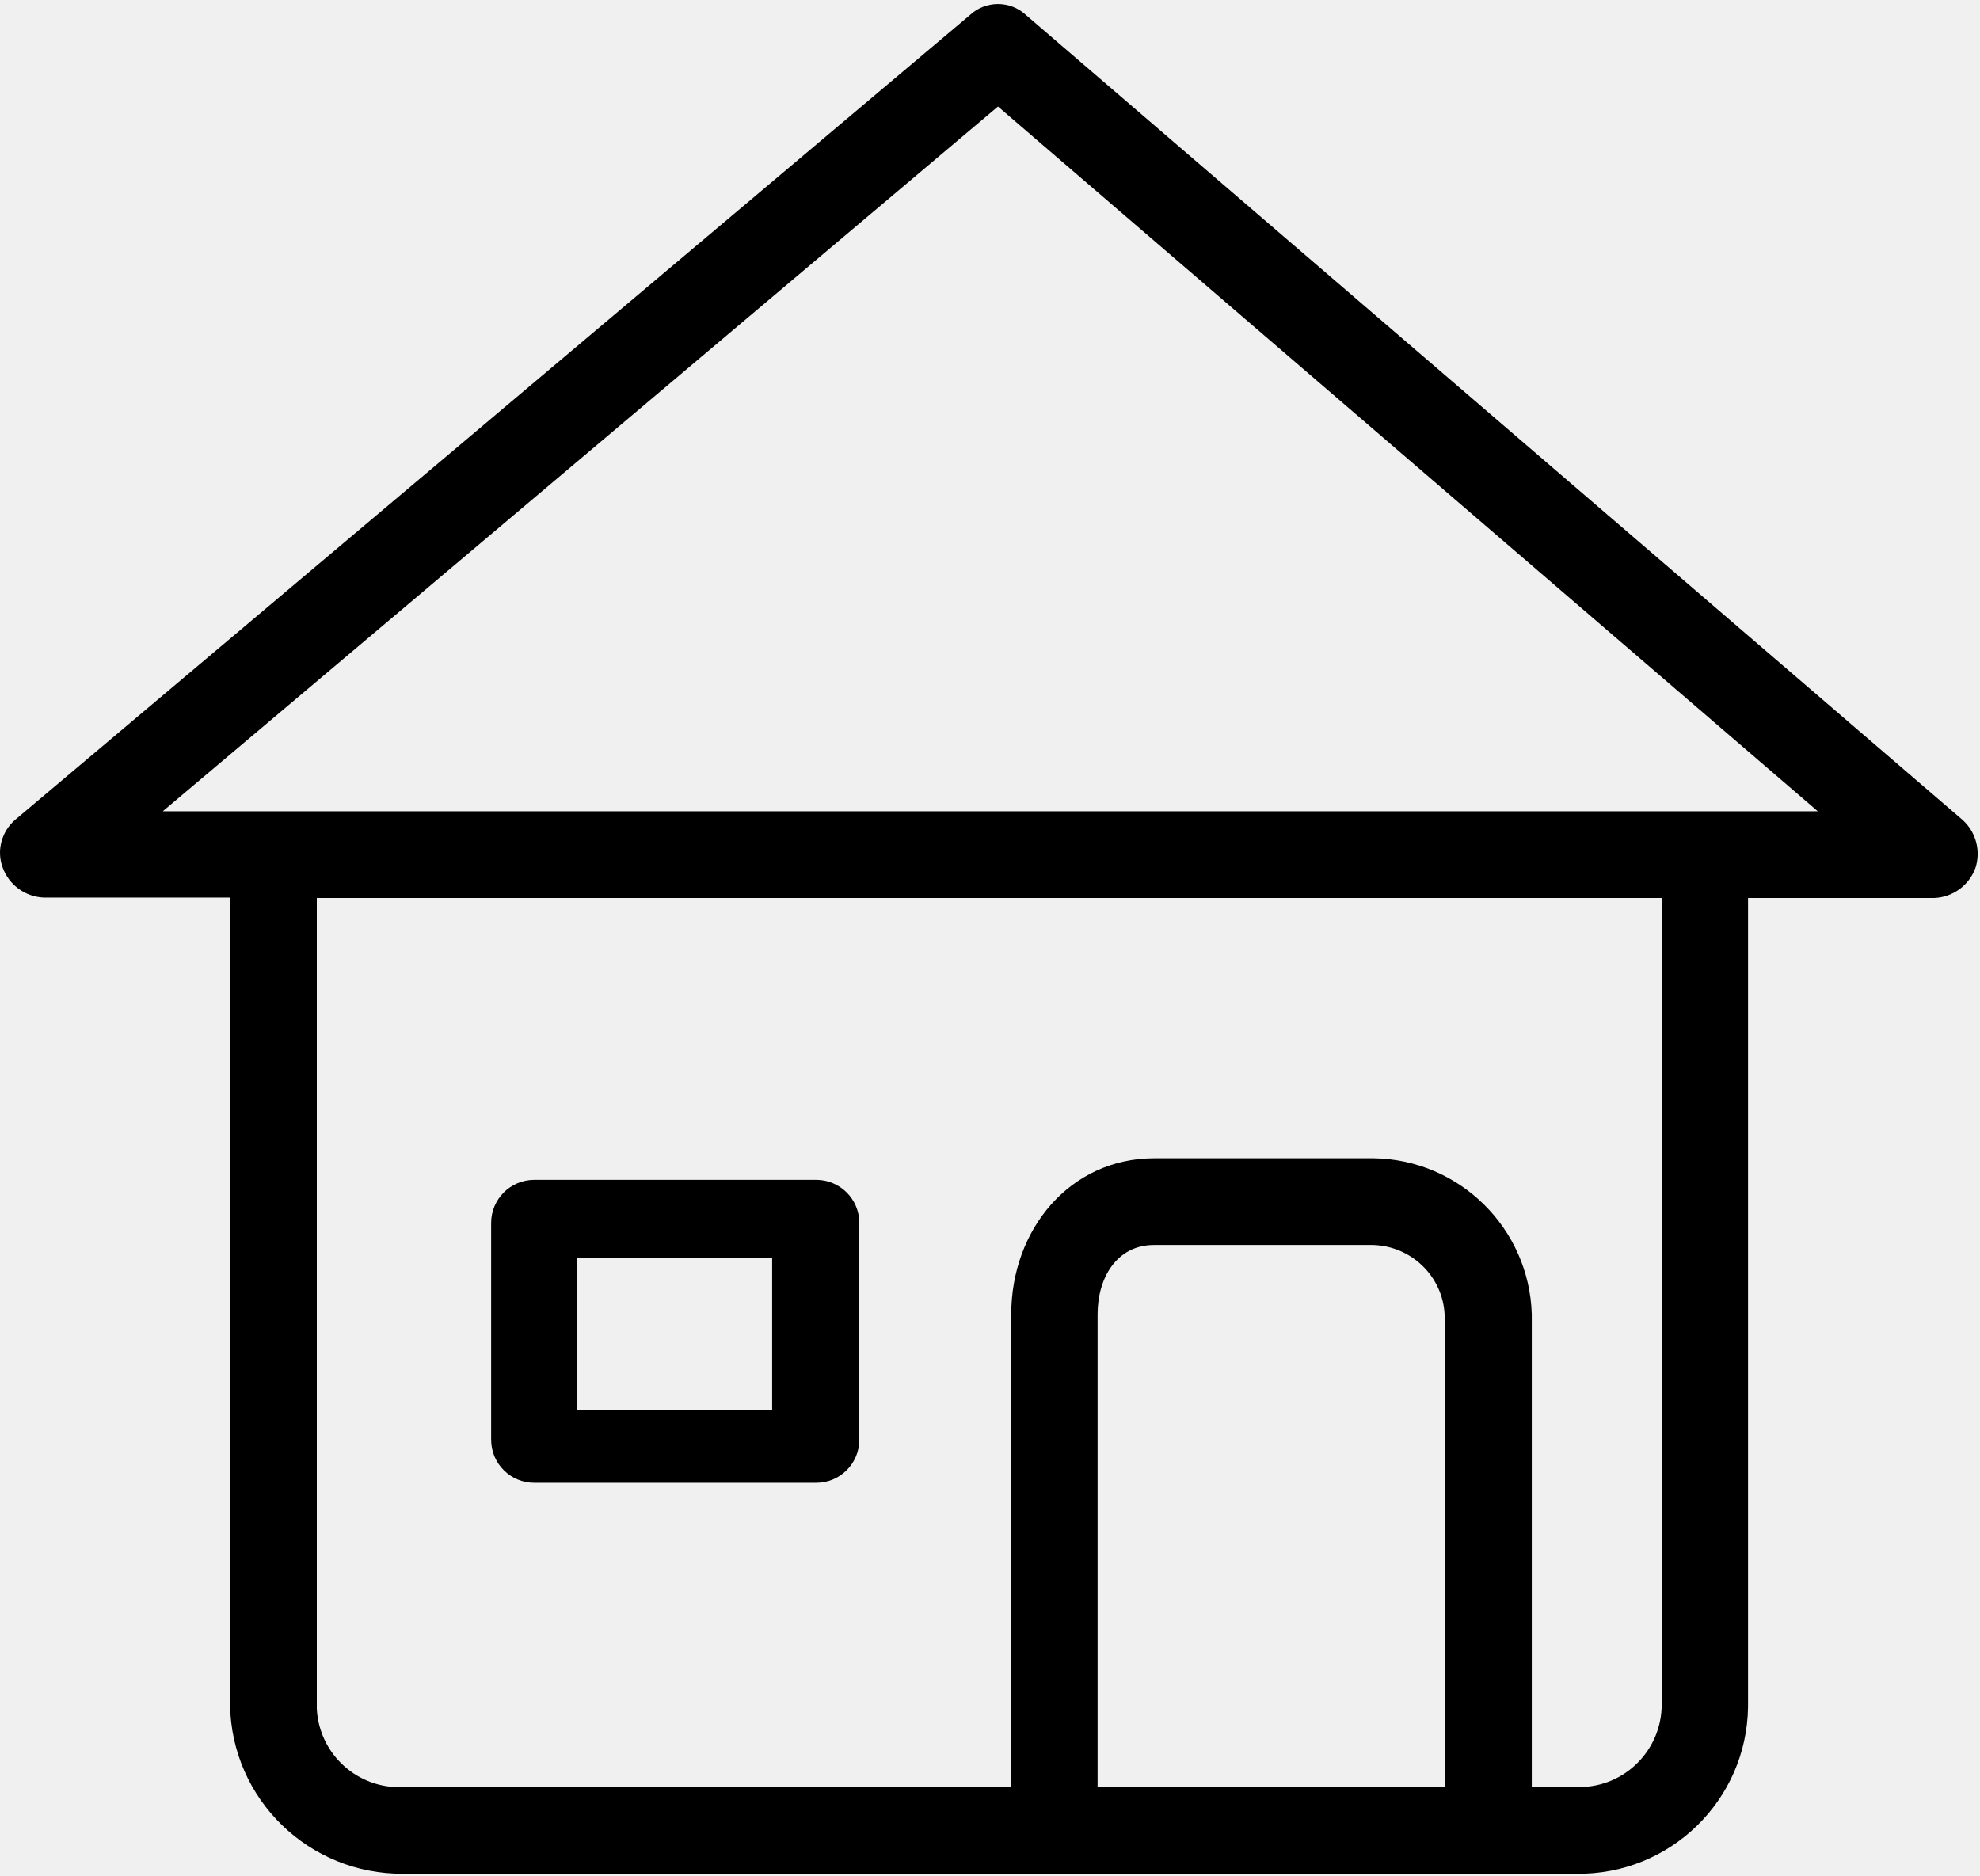
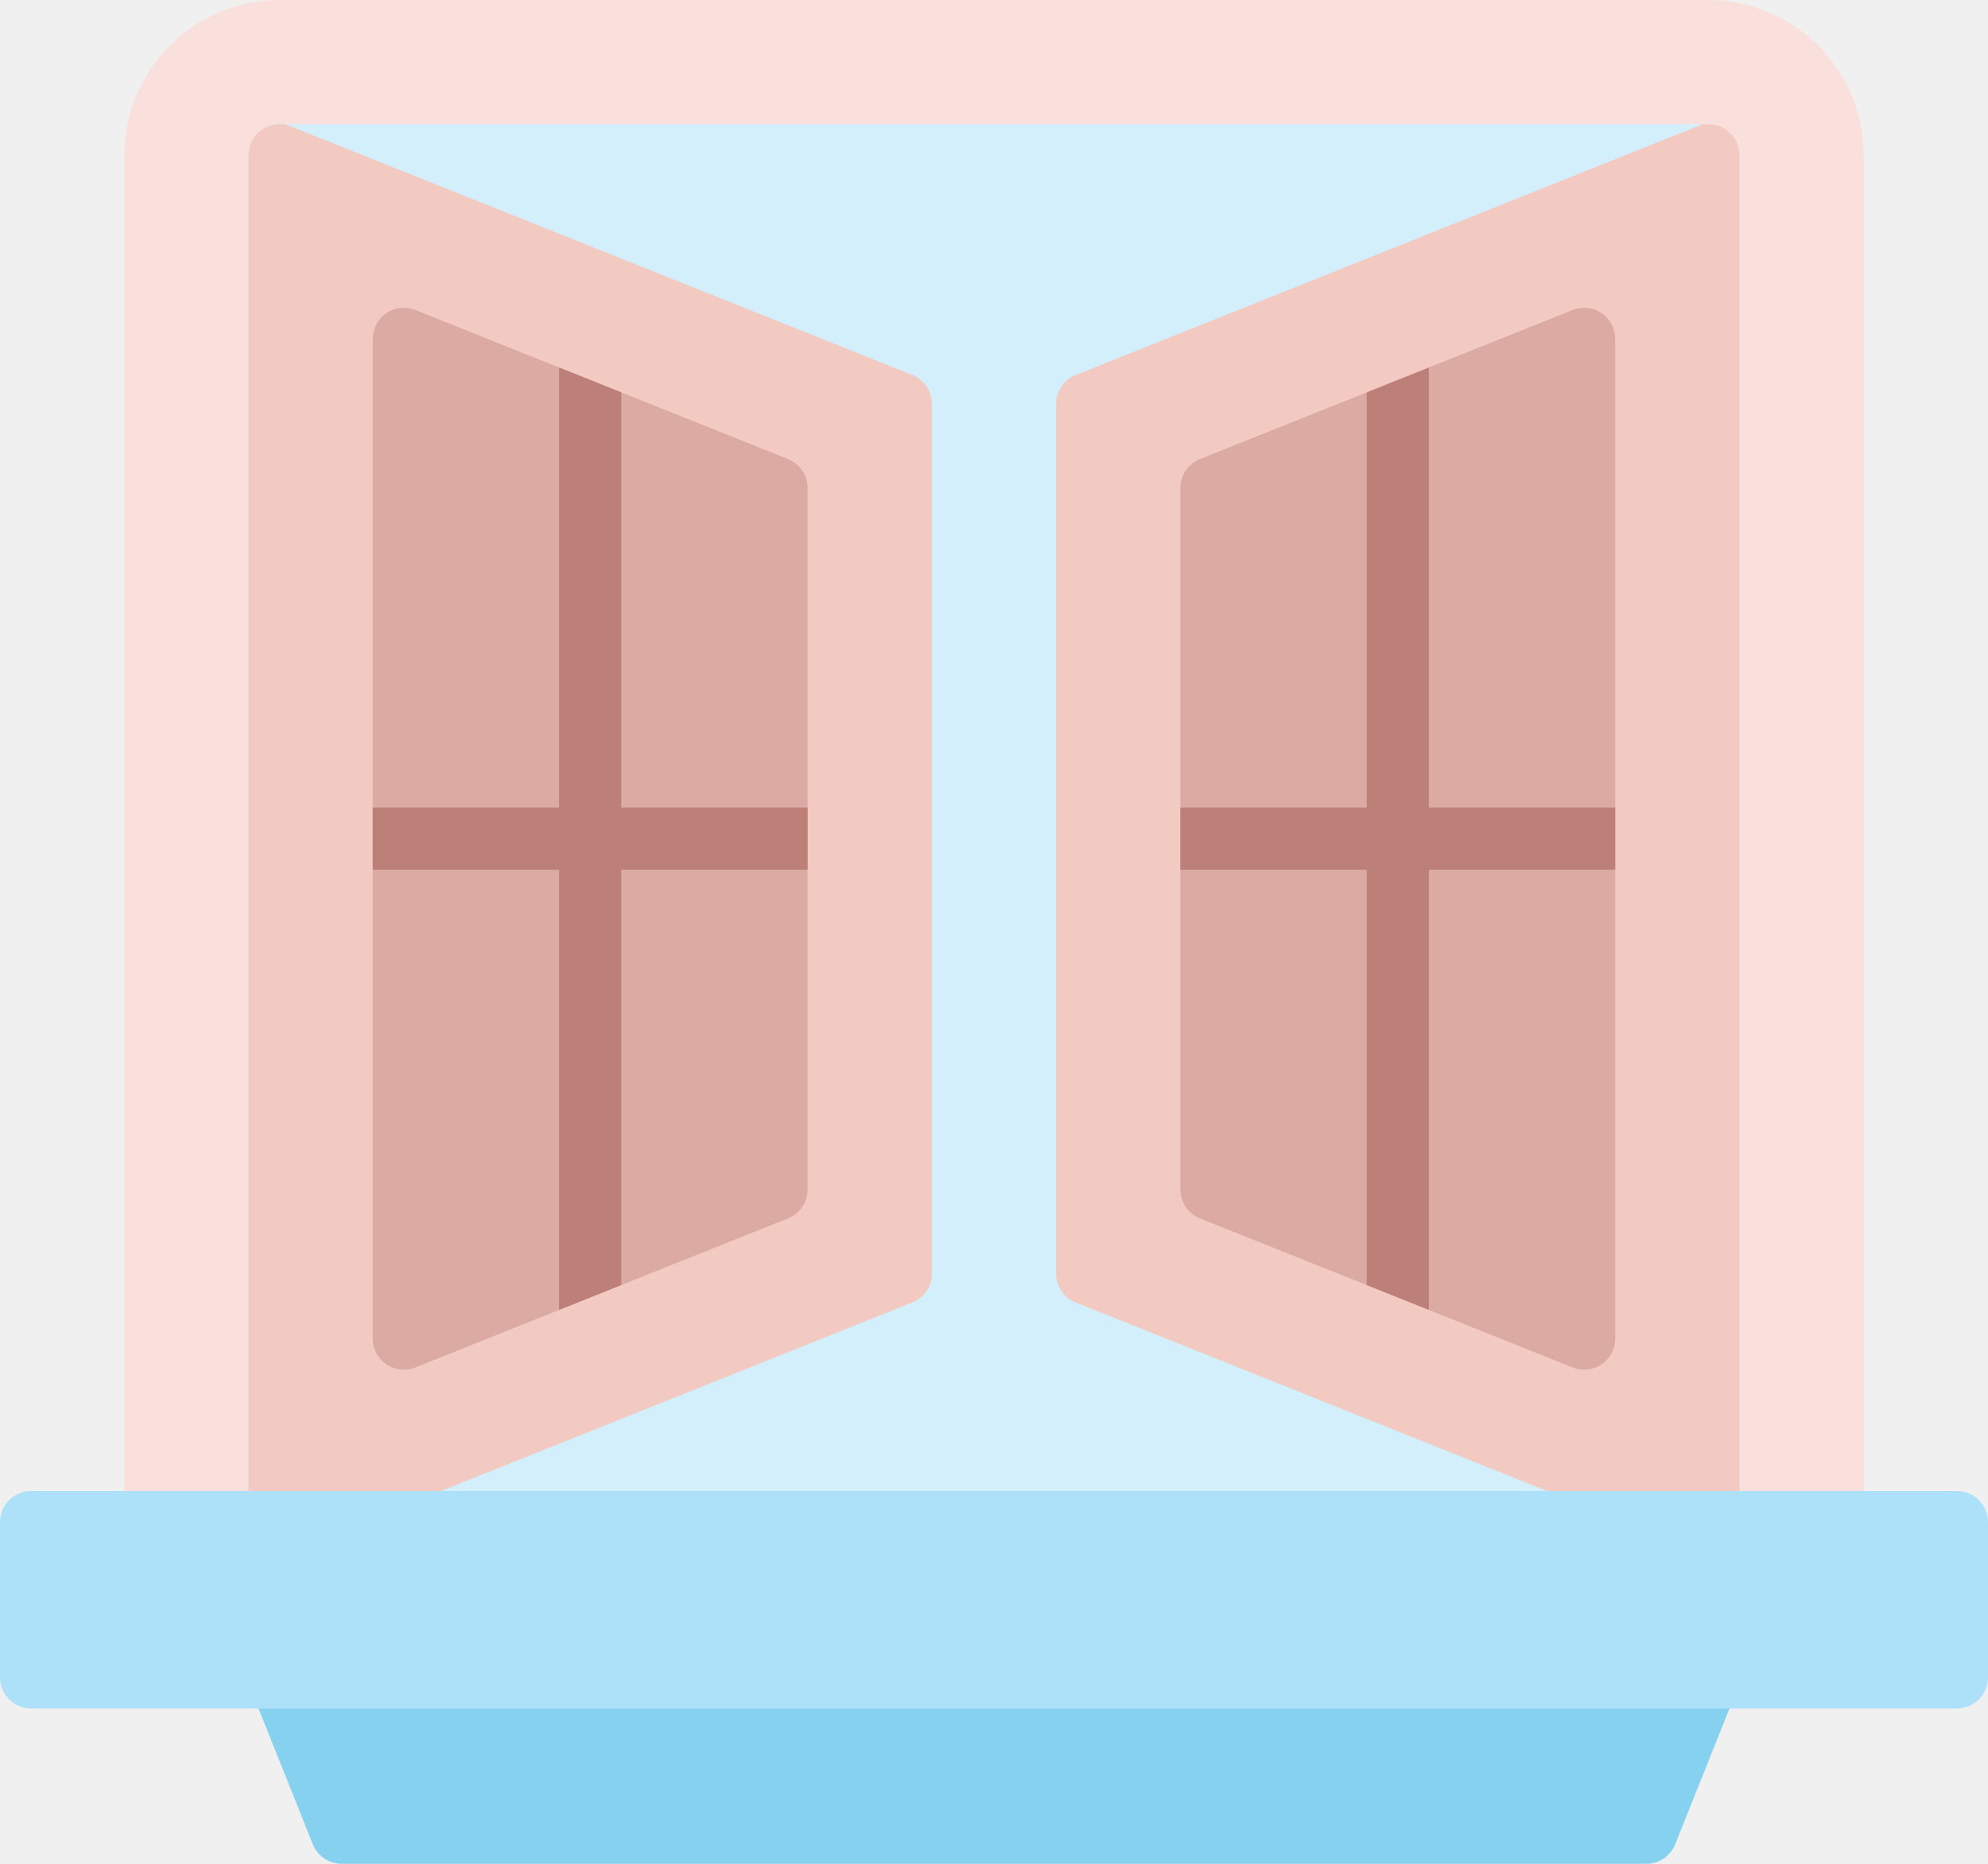
- <svg xmlns="http://www.w3.org/2000/svg" width="477" height="452" viewBox="0 0 477 452" fill="currentColor">
-   <g clip-path="url(#clip0_936_24)">
-     <path d="M196.619 284.266H128.719C122.919 284.266 118.319 288.966 118.319 294.666V346.866C118.319 352.666 123.019 357.266 128.719 357.266H196.619C202.419 357.266 207.019 352.566 207.019 346.866V294.666C207.019 288.866 202.319 284.266 196.619 284.266ZM186.019 339.766H139.019V303.166H186.019V339.766Z" />
-     <path d="M472.819 197.566L247.219 3.666C243.419 0.066 237.419 0.066 233.619 3.666L3.719 197.466C0.419 200.266 -0.881 204.866 0.619 208.966C2.119 213.166 6.019 216.066 10.519 216.266H55.419V410.666C55.719 433.466 74.419 451.666 97.219 451.466H379.819C402.319 451.766 420.819 433.766 421.119 411.266C421.119 411.066 421.119 410.866 421.119 410.766V216.366H466.019C470.519 216.166 474.419 213.266 475.919 209.066C477.219 204.966 476.019 200.466 472.819 197.566ZM348.019 430.566H264.419V316.666C264.419 307.766 269.119 299.966 278.019 299.966H330.819C340.019 300.266 347.519 307.466 348.019 316.666V430.566ZM400.319 410.666C400.319 421.666 391.419 430.566 380.519 430.566C380.319 430.566 380.119 430.566 380.019 430.566H369.019V316.666C368.419 295.966 351.619 279.366 330.919 279.066H278.119C257.719 279.066 243.619 296.266 243.619 316.666V430.566H97.219C86.319 431.166 76.919 422.766 76.319 411.766C76.319 411.366 76.319 411.066 76.319 410.666V216.366H400.319V410.666ZM39.219 195.466L240.419 25.666L437.919 195.466H39.219Z" />
+ <svg xmlns="http://www.w3.org/2000/svg" width="512" height="480" viewBox="0 0 512 480" fill="none">
+   <g clip-path="url(#clip0_955_2)">
+     <path d="M440 0H72C61.395 0.013 51.228 4.231 43.73 11.73C36.231 19.229 32.013 29.395 32 40V392C32 394.122 32.843 396.157 34.343 397.657C35.843 399.157 37.878 400 40 400H72C74.122 400 76.157 399.157 77.657 397.657C79.157 396.157 80 394.122 80 392V48H432V392C432 394.122 432.843 396.157 434.343 397.657C435.843 399.157 437.878 400 440 400H472C474.122 400 476.157 399.157 477.657 397.657C479.157 396.157 480 394.122 480 392V40C479.987 29.395 475.769 19.229 468.27 11.73C460.772 4.231 450.605 0.013 440 0Z" fill="#F9E0DC" />
+     <path d="M446.624 427.512C445.891 426.43 444.904 425.544 443.749 424.932C442.594 424.32 441.307 424 440 424H72C70.692 423.999 69.403 424.319 68.247 424.932C67.091 425.544 66.103 426.431 65.37 427.515C64.636 428.598 64.179 429.845 64.04 431.145C63.9 432.446 64.081 433.762 64.568 434.976L80.568 474.976C81.163 476.46 82.189 477.732 83.514 478.628C84.838 479.523 86.401 480.001 88 480H424C425.599 480.001 427.162 479.523 428.486 478.628C429.811 477.732 430.837 476.46 431.432 474.976L447.432 434.976C447.918 433.761 448.099 432.445 447.958 431.143C447.817 429.842 447.359 428.595 446.624 427.512Z" fill="#86D1EF" />
+     <path d="M448 40V400H64V40C64 37.878 64.843 35.843 66.343 34.343C67.843 32.843 69.878 32 72 32H440C442.122 32 444.157 32.843 445.657 34.343C447.157 35.843 448 37.878 448 40Z" fill="#D4EFFC" />
+     <path d="M448 40C448 37.878 447.157 35.843 445.657 34.343C444.157 32.843 442.122 32 440 32H438.456L277.032 96.568C275.546 97.162 274.273 98.187 273.376 99.512C272.479 100.837 271.999 102.4 272 104V328C271.999 329.6 272.479 331.163 273.376 332.488C274.273 333.813 275.546 334.838 277.032 335.432L438.456 400H448V40Z" fill="#F2CAC1" />
+     <path d="M412.488 80.64C411.405 79.908 410.159 79.452 408.86 79.312C407.56 79.173 406.246 79.354 405.032 79.84L309.032 118.24C307.546 118.834 306.273 119.859 305.376 121.184C304.479 122.509 303.999 124.072 304 125.672V306.336C303.999 307.936 304.479 309.499 305.376 310.824C306.273 312.149 307.546 313.174 309.032 313.768L405.032 352.168C405.977 352.542 406.984 352.735 408 352.736C410.122 352.736 412.157 351.893 413.657 350.393C415.157 348.893 416 346.858 416 344.736V87.264C416 85.957 415.68 84.67 415.068 83.515C414.456 82.36 413.57 81.373 412.488 80.64Z" fill="#DBAAA2" />
+     <path d="M416 208H368V94.648L352 101.048V208H304V224H352V330.952L368 337.352V224H416V208Z" fill="#BC8079" />
+     <path d="M240 328V104C240.001 102.4 239.521 100.837 238.624 99.512C237.727 98.187 236.454 97.162 234.968 96.568L73.544 32H72C69.878 32 67.843 32.843 66.343 34.343C64.843 35.843 64 37.878 64 40V400H73.544L234.968 335.432C236.454 334.838 237.727 333.813 238.624 332.488C239.521 331.163 240.001 329.6 240 328Z" fill="#F2CAC1" />
+     <path d="M504 384H8C3.582 384 0 387.582 0 392V432C0 436.418 3.582 440 8 440H504C508.418 440 512 436.418 512 432V392C512 387.582 508.418 384 504 384Z" fill="#ADE1FA" />
+     <path d="M99.512 80.64C100.595 79.908 101.841 79.452 103.14 79.312C104.44 79.173 105.754 79.354 106.968 79.84L202.968 118.24C204.454 118.834 205.727 119.859 206.624 121.184C207.521 122.509 208.001 124.072 208 125.672V306.336C208.001 307.936 207.521 309.499 206.624 310.824C205.727 312.149 204.454 313.174 202.968 313.768L106.968 352.168C106.023 352.542 105.016 352.735 104 352.736C101.878 352.736 99.843 351.893 98.343 350.393C96.843 348.893 96 346.858 96 344.736V87.264C96 85.957 96.32 84.67 96.932 83.515C97.544 82.36 98.43 81.373 99.512 80.64Z" fill="#DBAAA2" />
+     <path d="M96 208H144V94.648L160 101.048V208H208V224H160V330.952L144 337.352V224H96V208Z" fill="#BC8079" />
  </g>
  <defs>
-     <clipPath id="clip0_936_24">
-       <rect width="477" height="452" fill="white" />
+     <clipPath id="clip0_955_2">
+       <rect width="512" height="480" fill="white" />
    </clipPath>
  </defs>
</svg>
